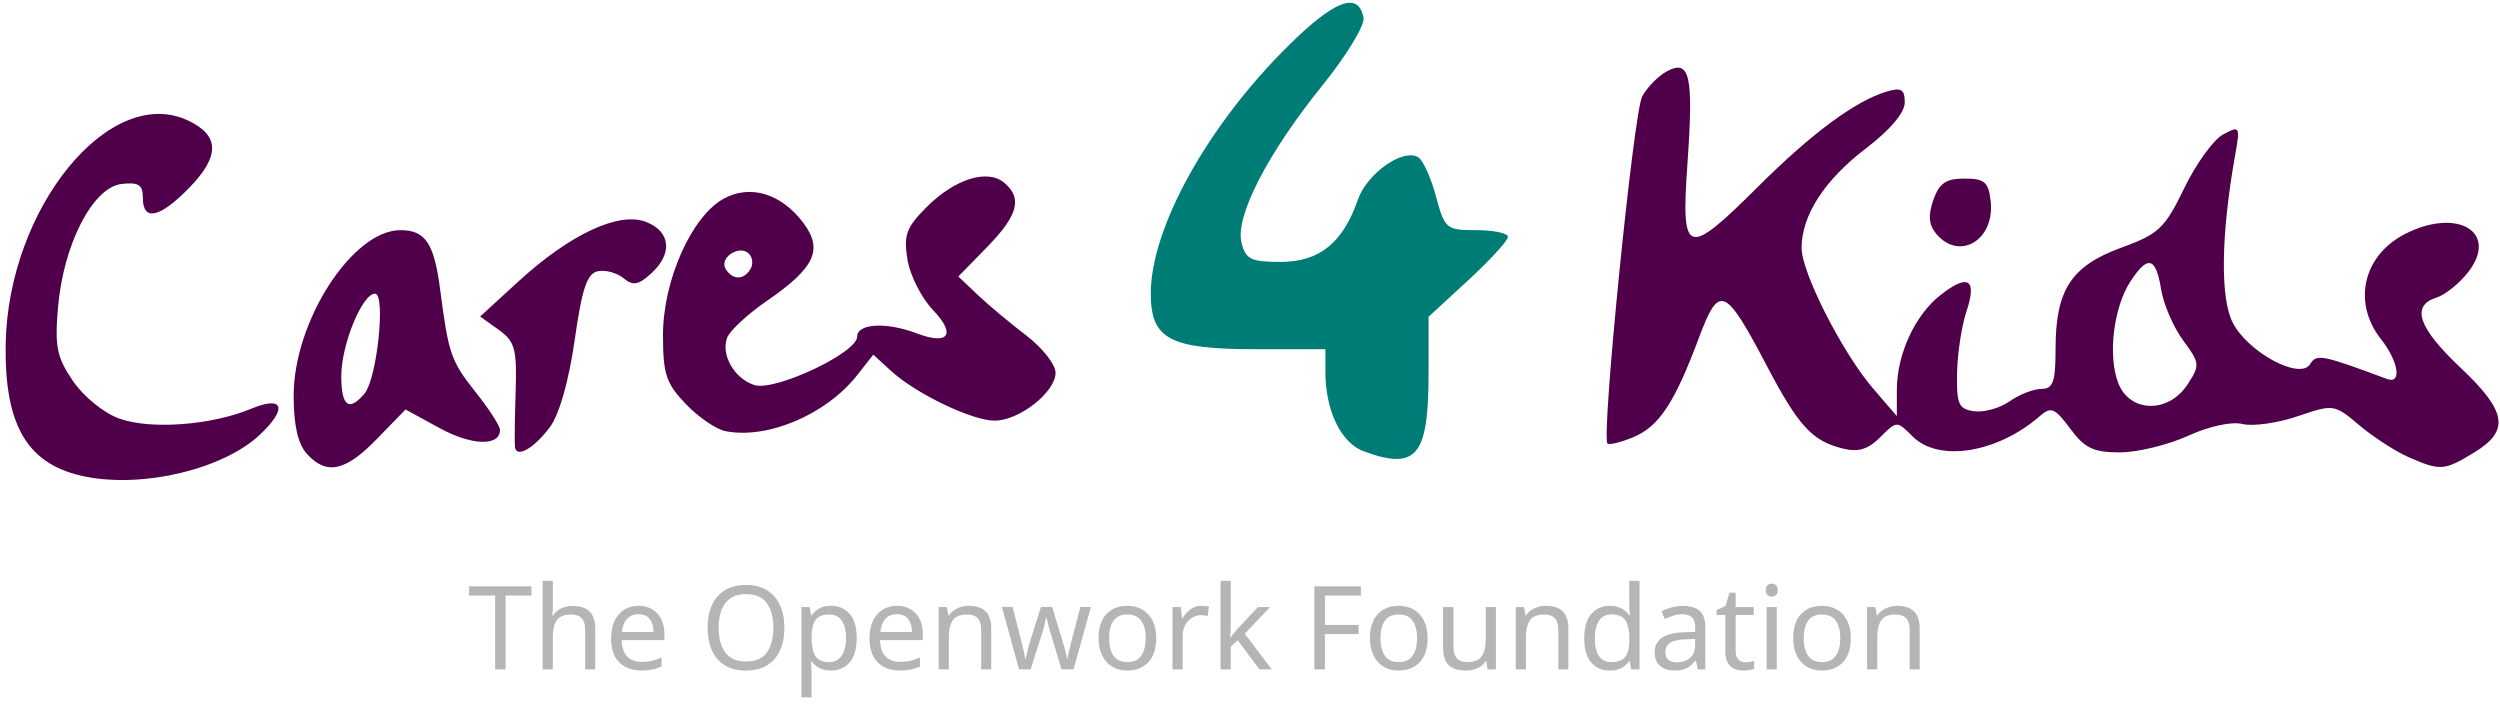
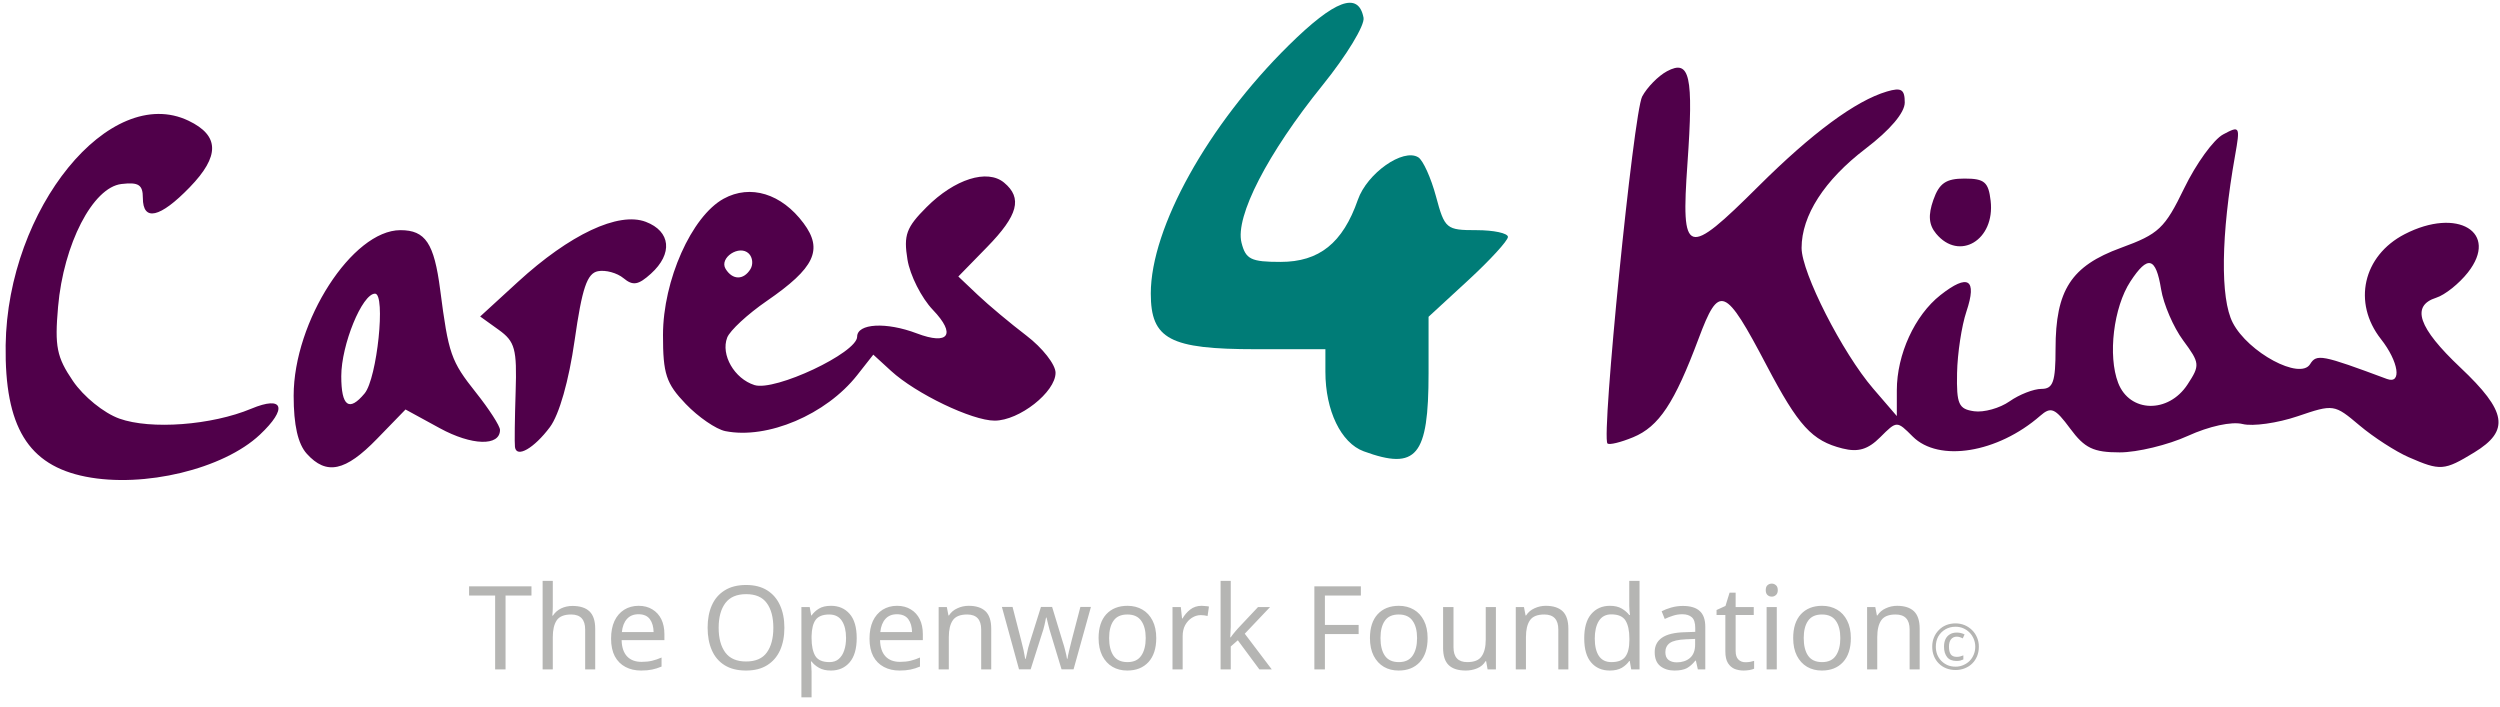
- <svg xmlns="http://www.w3.org/2000/svg" viewBox="0 0 315 89" height="89" width="315" id="svg2" version="1.1">
+ <svg xmlns="http://www.w3.org/2000/svg" version="1.1" id="svg2" width="315" height="89" viewBox="0 0 315 89">
  <defs id="defs6" />
  <g id="g4532">
-     <path id="path4536" d="M 171.828,56.864 C 168.966,55.816 167,51.738 167,46.851 V 44 h -8.777 C 147.377,44 145,42.738 145,36.98 c 0,-8.282 7.195,-21.224 17.385,-31.272 5.815,-5.733 8.776,-6.826 9.421,-3.477 0.181,0.94 -2.142,4.767 -5.163,8.505 -6.927,8.574 -11.038,16.557 -10.214,19.838 0.527,2.098 1.191,2.426 4.916,2.426 4.883,0 7.846,-2.379 9.744,-7.823 1.168,-3.35 5.709,-6.542 7.617,-5.354 0.598,0.372 1.601,2.589 2.229,4.927 1.1,4.093 1.289,4.25 5.103,4.25 2.179,0 3.961,0.383 3.961,0.851 0,0.468 -2.25,2.924 -5,5.457 l -5,4.606 v 7.109 c 0,10.468 -1.506,12.282 -8.172,9.841 z" style="fill:#007c77" />
-     <path id="path4534" d="M 10.802,60.062 C 3.538,58.628 0.575,53.764 0.712,43.5 0.943,26.284 13.837,10.458 23.759,15.213 c 3.911,1.875 3.954,4.456 0.138,8.392 C 20.156,27.466 18,27.952 18,24.934 c 0,-1.656 -0.536,-2.004 -2.697,-1.75 -3.609,0.423 -7.295,7.565 -7.986,15.471 C 6.879,43.666 7.146,45 9.188,48 c 1.342,1.972 3.894,4.043 5.847,4.743 3.953,1.418 11.632,0.841 16.633,-1.249 4.065,-1.699 4.605,-0.039 1.069,3.284 -4.601,4.323 -14.599,6.731 -21.934,5.284 z M 38.655,57.171 C 37.539,55.938 37,53.559 37,49.868 37,40.482 44.403,29 50.454,29 c 3.15,0 4.247,1.643 5.007,7.5 1.054,8.133 1.353,8.991 4.516,12.972 C 61.64,51.563 63,53.677 63,54.169 c 0,2.084 -3.561,1.983 -7.583,-0.214 l -4.321,-2.36 -3.596,3.703 c -3.99,4.109 -6.367,4.612 -8.845,1.874 z M 45.943,49.569 C 47.512,47.678 48.626,37 47.254,37 45.635,37 43,43.443 43,47.401 c 0,3.805 0.983,4.53 2.943,2.168 z M 303.5,57.611 c -1.65,-0.721 -4.444,-2.527 -6.208,-4.015 -3.18,-2.68 -3.249,-2.69 -7.802,-1.144 -2.527,0.858 -5.642,1.297 -6.924,0.975 -1.372,-0.344 -4.206,0.27 -6.893,1.494 C 273.163,56.065 269.299,57 267.085,57 c -3.31,0 -4.418,-0.531 -6.236,-2.991 -1.917,-2.593 -2.42,-2.809 -3.78,-1.621 C 251.701,57.078 244.283,58.283 241,55 c -2,-2 -2,-2 -4.087,0.087 -1.546,1.546 -2.777,1.914 -4.75,1.422 -3.846,-0.96 -5.561,-2.835 -9.565,-10.454 -5.265,-10.019 -5.987,-10.306 -8.568,-3.407 -3.051,8.155 -5.003,11.098 -8.253,12.444 -1.563,0.647 -3.018,1 -3.235,0.784 -0.804,-0.804 3.284,-41.684 4.372,-43.717 0.622,-1.162 2.028,-2.593 3.123,-3.18 2.896,-1.55 3.361,0.543 2.583,11.61 -0.824,11.723 -0.156,11.938 8.942,2.885 6.758,-6.725 12.259,-10.784 16.187,-11.944 1.818,-0.537 2.25,-0.271 2.25,1.388 0,1.284 -1.848,3.461 -4.938,5.817 C 229.876,22.69 227,27.151 227,31.241 c 0,3.112 5.145,13.22 9.019,17.721 L 239,52.424 v -3.244 c 0,-4.521 2.259,-9.452 5.496,-11.999 3.498,-2.751 4.647,-2.019 3.27,2.082 C 247.168,41.044 246.639,44.525 246.59,47 c -0.078,3.929 0.194,4.54 2.145,4.818 1.229,0.175 3.242,-0.388 4.473,-1.25 C 254.438,49.705 256.245,49 257.223,49 258.691,49 259,48.123 259,43.95 c 0,-7.398 1.964,-10.432 8.237,-12.722 4.775,-1.743 5.515,-2.44 7.978,-7.521 1.493,-3.08 3.698,-6.126 4.9,-6.769 2.113,-1.131 2.162,-1.043 1.498,2.696 -1.77,9.957 -1.878,17.95 -0.285,21.03 1.942,3.755 8.483,7.26 9.744,5.221 0.818,-1.323 1.461,-1.199 9.679,1.863 1.917,0.714 1.485,-2.18 -0.75,-5.021 -3.604,-4.582 -2.269,-10.502 2.98,-13.217 6.661,-3.445 11.956,-0.241 7.972,4.824 -1.102,1.401 -2.892,2.83 -3.978,3.174 -3.23,1.025 -2.278,3.791 3.026,8.797 5.871,5.541 6.265,7.953 1.75,10.705 -3.786,2.308 -4.261,2.343 -8.25,0.6 z m -27.874,-9.164 c 1.593,-2.432 1.567,-2.694 -0.549,-5.557 -1.222,-1.653 -2.473,-4.554 -2.78,-6.448 -0.661,-4.075 -1.669,-4.331 -3.864,-0.981 -2.128,3.247 -2.865,9.359 -1.543,12.788 1.451,3.764 6.327,3.875 8.736,0.198 z M 64.885,56.333 c -0.063,-0.458 -0.025,-3.593 0.085,-6.967 0.176,-5.404 -0.078,-6.333 -2.135,-7.811 L 60.5,39.878 65.246,35.53 c 6.551,-6.001 12.687,-8.886 16.122,-7.58 3.152,1.199 3.433,4.015 0.651,6.533 -1.59,1.439 -2.272,1.552 -3.452,0.572 -0.809,-0.671 -2.258,-1.069 -3.219,-0.884 -1.377,0.265 -2.003,2.115 -2.944,8.705 -0.73,5.111 -1.941,9.367 -3.11,10.933 -2.003,2.683 -4.212,3.948 -4.408,2.524 z m 26.503,-2.012 c -1.162,-0.233 -3.404,-1.773 -4.983,-3.421 -2.476,-2.585 -2.871,-3.78 -2.868,-8.698 0.004,-6.872 3.601,-14.948 7.646,-17.166 3.366,-1.845 7.291,-0.641 10.068,3.089 2.492,3.348 1.406,5.64 -4.645,9.802 -2.401,1.652 -4.642,3.726 -4.981,4.61 -0.83,2.162 0.903,5.177 3.437,5.982 C 97.636,49.337 108,44.456 108,42.426 c 0,-1.678 3.67,-1.883 7.519,-0.419 4.022,1.529 4.983,0.126 2.026,-2.961 -1.441,-1.504 -2.883,-4.359 -3.205,-6.344 -0.501,-3.087 -0.152,-4.044 2.409,-6.605 3.542,-3.542 7.651,-4.841 9.764,-3.087 2.342,1.944 1.771,4.114 -2.138,8.117 l -3.625,3.712 2.459,2.33 c 1.352,1.281 4.109,3.586 6.125,5.122 C 131.35,43.829 133,45.933 133,46.97 133,49.403 128.422,53 125.325,53 c -2.852,0 -9.914,-3.391 -13.057,-6.27 l -2.232,-2.045 -2.034,2.586 c -3.908,4.968 -11.319,8.113 -16.614,7.05 z m 3.166,-20.408 c 0.37,-0.598 0.28,-1.479 -0.199,-1.958 -1.183,-1.183 -3.786,0.539 -2.924,1.934 0.874,1.413 2.258,1.424 3.123,0.025 z M 243.95,29.44 c -0.926,-1.115 -1.025,-2.326 -0.348,-4.25 0.741,-2.106 1.593,-2.69 3.922,-2.69 2.519,0 3.025,0.432 3.298,2.81 0.566,4.934 -3.951,7.649 -6.872,4.13 z" style="fill:#50004a" />
+     <path style="fill:#007c77" d="M 171.828,56.864 C 168.966,55.816 167,51.738 167,46.851 V 44 h -8.777 C 147.377,44 145,42.738 145,36.98 c 0,-8.282 7.195,-21.224 17.385,-31.272 5.815,-5.733 8.776,-6.826 9.421,-3.477 0.181,0.94 -2.142,4.767 -5.163,8.505 -6.927,8.574 -11.038,16.557 -10.214,19.838 0.527,2.098 1.191,2.426 4.916,2.426 4.883,0 7.846,-2.379 9.744,-7.823 1.168,-3.35 5.709,-6.542 7.617,-5.354 0.598,0.372 1.601,2.589 2.229,4.927 1.1,4.093 1.289,4.25 5.103,4.25 2.179,0 3.961,0.383 3.961,0.851 0,0.468 -2.25,2.924 -5,5.457 l -5,4.606 v 7.109 c 0,10.468 -1.506,12.282 -8.172,9.841 z" id="path4536" />
+     <path style="fill:#50004a" d="M 10.802,60.062 C 3.538,58.628 0.575,53.764 0.712,43.5 0.943,26.284 13.837,10.458 23.759,15.213 c 3.911,1.875 3.954,4.456 0.138,8.392 C 20.156,27.466 18,27.952 18,24.934 c 0,-1.656 -0.536,-2.004 -2.697,-1.75 -3.609,0.423 -7.295,7.565 -7.986,15.471 C 6.879,43.666 7.146,45 9.188,48 c 1.342,1.972 3.894,4.043 5.847,4.743 3.953,1.418 11.632,0.841 16.633,-1.249 4.065,-1.699 4.605,-0.039 1.069,3.284 -4.601,4.323 -14.599,6.731 -21.934,5.284 z M 38.655,57.171 C 37.539,55.938 37,53.559 37,49.868 37,40.482 44.403,29 50.454,29 c 3.15,0 4.247,1.643 5.007,7.5 1.054,8.133 1.353,8.991 4.516,12.972 C 61.64,51.563 63,53.677 63,54.169 c 0,2.084 -3.561,1.983 -7.583,-0.214 l -4.321,-2.36 -3.596,3.703 c -3.99,4.109 -6.367,4.612 -8.845,1.874 z M 45.943,49.569 C 47.512,47.678 48.626,37 47.254,37 45.635,37 43,43.443 43,47.401 c 0,3.805 0.983,4.53 2.943,2.168 z M 303.5,57.611 c -1.65,-0.721 -4.444,-2.527 -6.208,-4.015 -3.18,-2.68 -3.249,-2.69 -7.802,-1.144 -2.527,0.858 -5.642,1.297 -6.924,0.975 -1.372,-0.344 -4.206,0.27 -6.893,1.494 C 273.163,56.065 269.299,57 267.085,57 c -3.31,0 -4.418,-0.531 -6.236,-2.991 -1.917,-2.593 -2.42,-2.809 -3.78,-1.621 C 251.701,57.078 244.283,58.283 241,55 c -2,-2 -2,-2 -4.087,0.087 -1.546,1.546 -2.777,1.914 -4.75,1.422 -3.846,-0.96 -5.561,-2.835 -9.565,-10.454 -5.265,-10.019 -5.987,-10.306 -8.568,-3.407 -3.051,8.155 -5.003,11.098 -8.253,12.444 -1.563,0.647 -3.018,1 -3.235,0.784 -0.804,-0.804 3.284,-41.684 4.372,-43.717 0.622,-1.162 2.028,-2.593 3.123,-3.18 2.896,-1.55 3.361,0.543 2.583,11.61 -0.824,11.723 -0.156,11.938 8.942,2.885 6.758,-6.725 12.259,-10.784 16.187,-11.944 1.818,-0.537 2.25,-0.271 2.25,1.388 0,1.284 -1.848,3.461 -4.938,5.817 C 229.876,22.69 227,27.151 227,31.241 c 0,3.112 5.145,13.22 9.019,17.721 L 239,52.424 v -3.244 c 0,-4.521 2.259,-9.452 5.496,-11.999 3.498,-2.751 4.647,-2.019 3.27,2.082 C 247.168,41.044 246.639,44.525 246.59,47 c -0.078,3.929 0.194,4.54 2.145,4.818 1.229,0.175 3.242,-0.388 4.473,-1.25 C 254.438,49.705 256.245,49 257.223,49 258.691,49 259,48.123 259,43.95 c 0,-7.398 1.964,-10.432 8.237,-12.722 4.775,-1.743 5.515,-2.44 7.978,-7.521 1.493,-3.08 3.698,-6.126 4.9,-6.769 2.113,-1.131 2.162,-1.043 1.498,2.696 -1.77,9.957 -1.878,17.95 -0.285,21.03 1.942,3.755 8.483,7.26 9.744,5.221 0.818,-1.323 1.461,-1.199 9.679,1.863 1.917,0.714 1.485,-2.18 -0.75,-5.021 -3.604,-4.582 -2.269,-10.502 2.98,-13.217 6.661,-3.445 11.956,-0.241 7.972,4.824 -1.102,1.401 -2.892,2.83 -3.978,3.174 -3.23,1.025 -2.278,3.791 3.026,8.797 5.871,5.541 6.265,7.953 1.75,10.705 -3.786,2.308 -4.261,2.343 -8.25,0.6 z m -27.874,-9.164 c 1.593,-2.432 1.567,-2.694 -0.549,-5.557 -1.222,-1.653 -2.473,-4.554 -2.78,-6.448 -0.661,-4.075 -1.669,-4.331 -3.864,-0.981 -2.128,3.247 -2.865,9.359 -1.543,12.788 1.451,3.764 6.327,3.875 8.736,0.198 z M 64.885,56.333 c -0.063,-0.458 -0.025,-3.593 0.085,-6.967 0.176,-5.404 -0.078,-6.333 -2.135,-7.811 L 60.5,39.878 65.246,35.53 c 6.551,-6.001 12.687,-8.886 16.122,-7.58 3.152,1.199 3.433,4.015 0.651,6.533 -1.59,1.439 -2.272,1.552 -3.452,0.572 -0.809,-0.671 -2.258,-1.069 -3.219,-0.884 -1.377,0.265 -2.003,2.115 -2.944,8.705 -0.73,5.111 -1.941,9.367 -3.11,10.933 -2.003,2.683 -4.212,3.948 -4.408,2.524 z m 26.503,-2.012 c -1.162,-0.233 -3.404,-1.773 -4.983,-3.421 -2.476,-2.585 -2.871,-3.78 -2.868,-8.698 0.004,-6.872 3.601,-14.948 7.646,-17.166 3.366,-1.845 7.291,-0.641 10.068,3.089 2.492,3.348 1.406,5.64 -4.645,9.802 -2.401,1.652 -4.642,3.726 -4.981,4.61 -0.83,2.162 0.903,5.177 3.437,5.982 C 97.636,49.337 108,44.456 108,42.426 c 0,-1.678 3.67,-1.883 7.519,-0.419 4.022,1.529 4.983,0.126 2.026,-2.961 -1.441,-1.504 -2.883,-4.359 -3.205,-6.344 -0.501,-3.087 -0.152,-4.044 2.409,-6.605 3.542,-3.542 7.651,-4.841 9.764,-3.087 2.342,1.944 1.771,4.114 -2.138,8.117 l -3.625,3.712 2.459,2.33 c 1.352,1.281 4.109,3.586 6.125,5.122 C 131.35,43.829 133,45.933 133,46.97 133,49.403 128.422,53 125.325,53 c -2.852,0 -9.914,-3.391 -13.057,-6.27 l -2.232,-2.045 -2.034,2.586 c -3.908,4.968 -11.319,8.113 -16.614,7.05 z m 3.166,-20.408 c 0.37,-0.598 0.28,-1.479 -0.199,-1.958 -1.183,-1.183 -3.786,0.539 -2.924,1.934 0.874,1.413 2.258,1.424 3.123,0.025 z M 243.95,29.44 c -0.926,-1.115 -1.025,-2.326 -0.348,-4.25 0.741,-2.106 1.593,-2.69 3.922,-2.69 2.519,0 3.025,0.432 3.298,2.81 0.566,4.934 -3.951,7.649 -6.872,4.13 z" id="path4534" />
  </g>
-   <text id="text4540" y="84.345" x="58.966" style="font-style:normal;font-weight:normal;font-size:14.667px;line-height:1.25;font-family:sans-serif;letter-spacing:0px;word-spacing:0px;fill:#b4b4b2;fill-opacity:0.973;stroke:none" xml:space="preserve">
-     <tspan y="84.345" x="58.966" id="tspan4538">The Openwork Foundation</tspan>
+   <text xml:space="preserve" style="font-style:normal;font-weight:normal;font-size:14.667px;line-height:1.25;font-family:sans-serif;letter-spacing:0px;word-spacing:0px;fill:#b4b4b2;fill-opacity:0.973;stroke:none" x="58.966" y="84.345" id="text4540">
+     <tspan id="tspan4538" x="58.966" y="84.345">The Openwork Foundation<tspan id="tspan819" style="font-size:8px">©</tspan>
+     </tspan>
  </text>
</svg>
